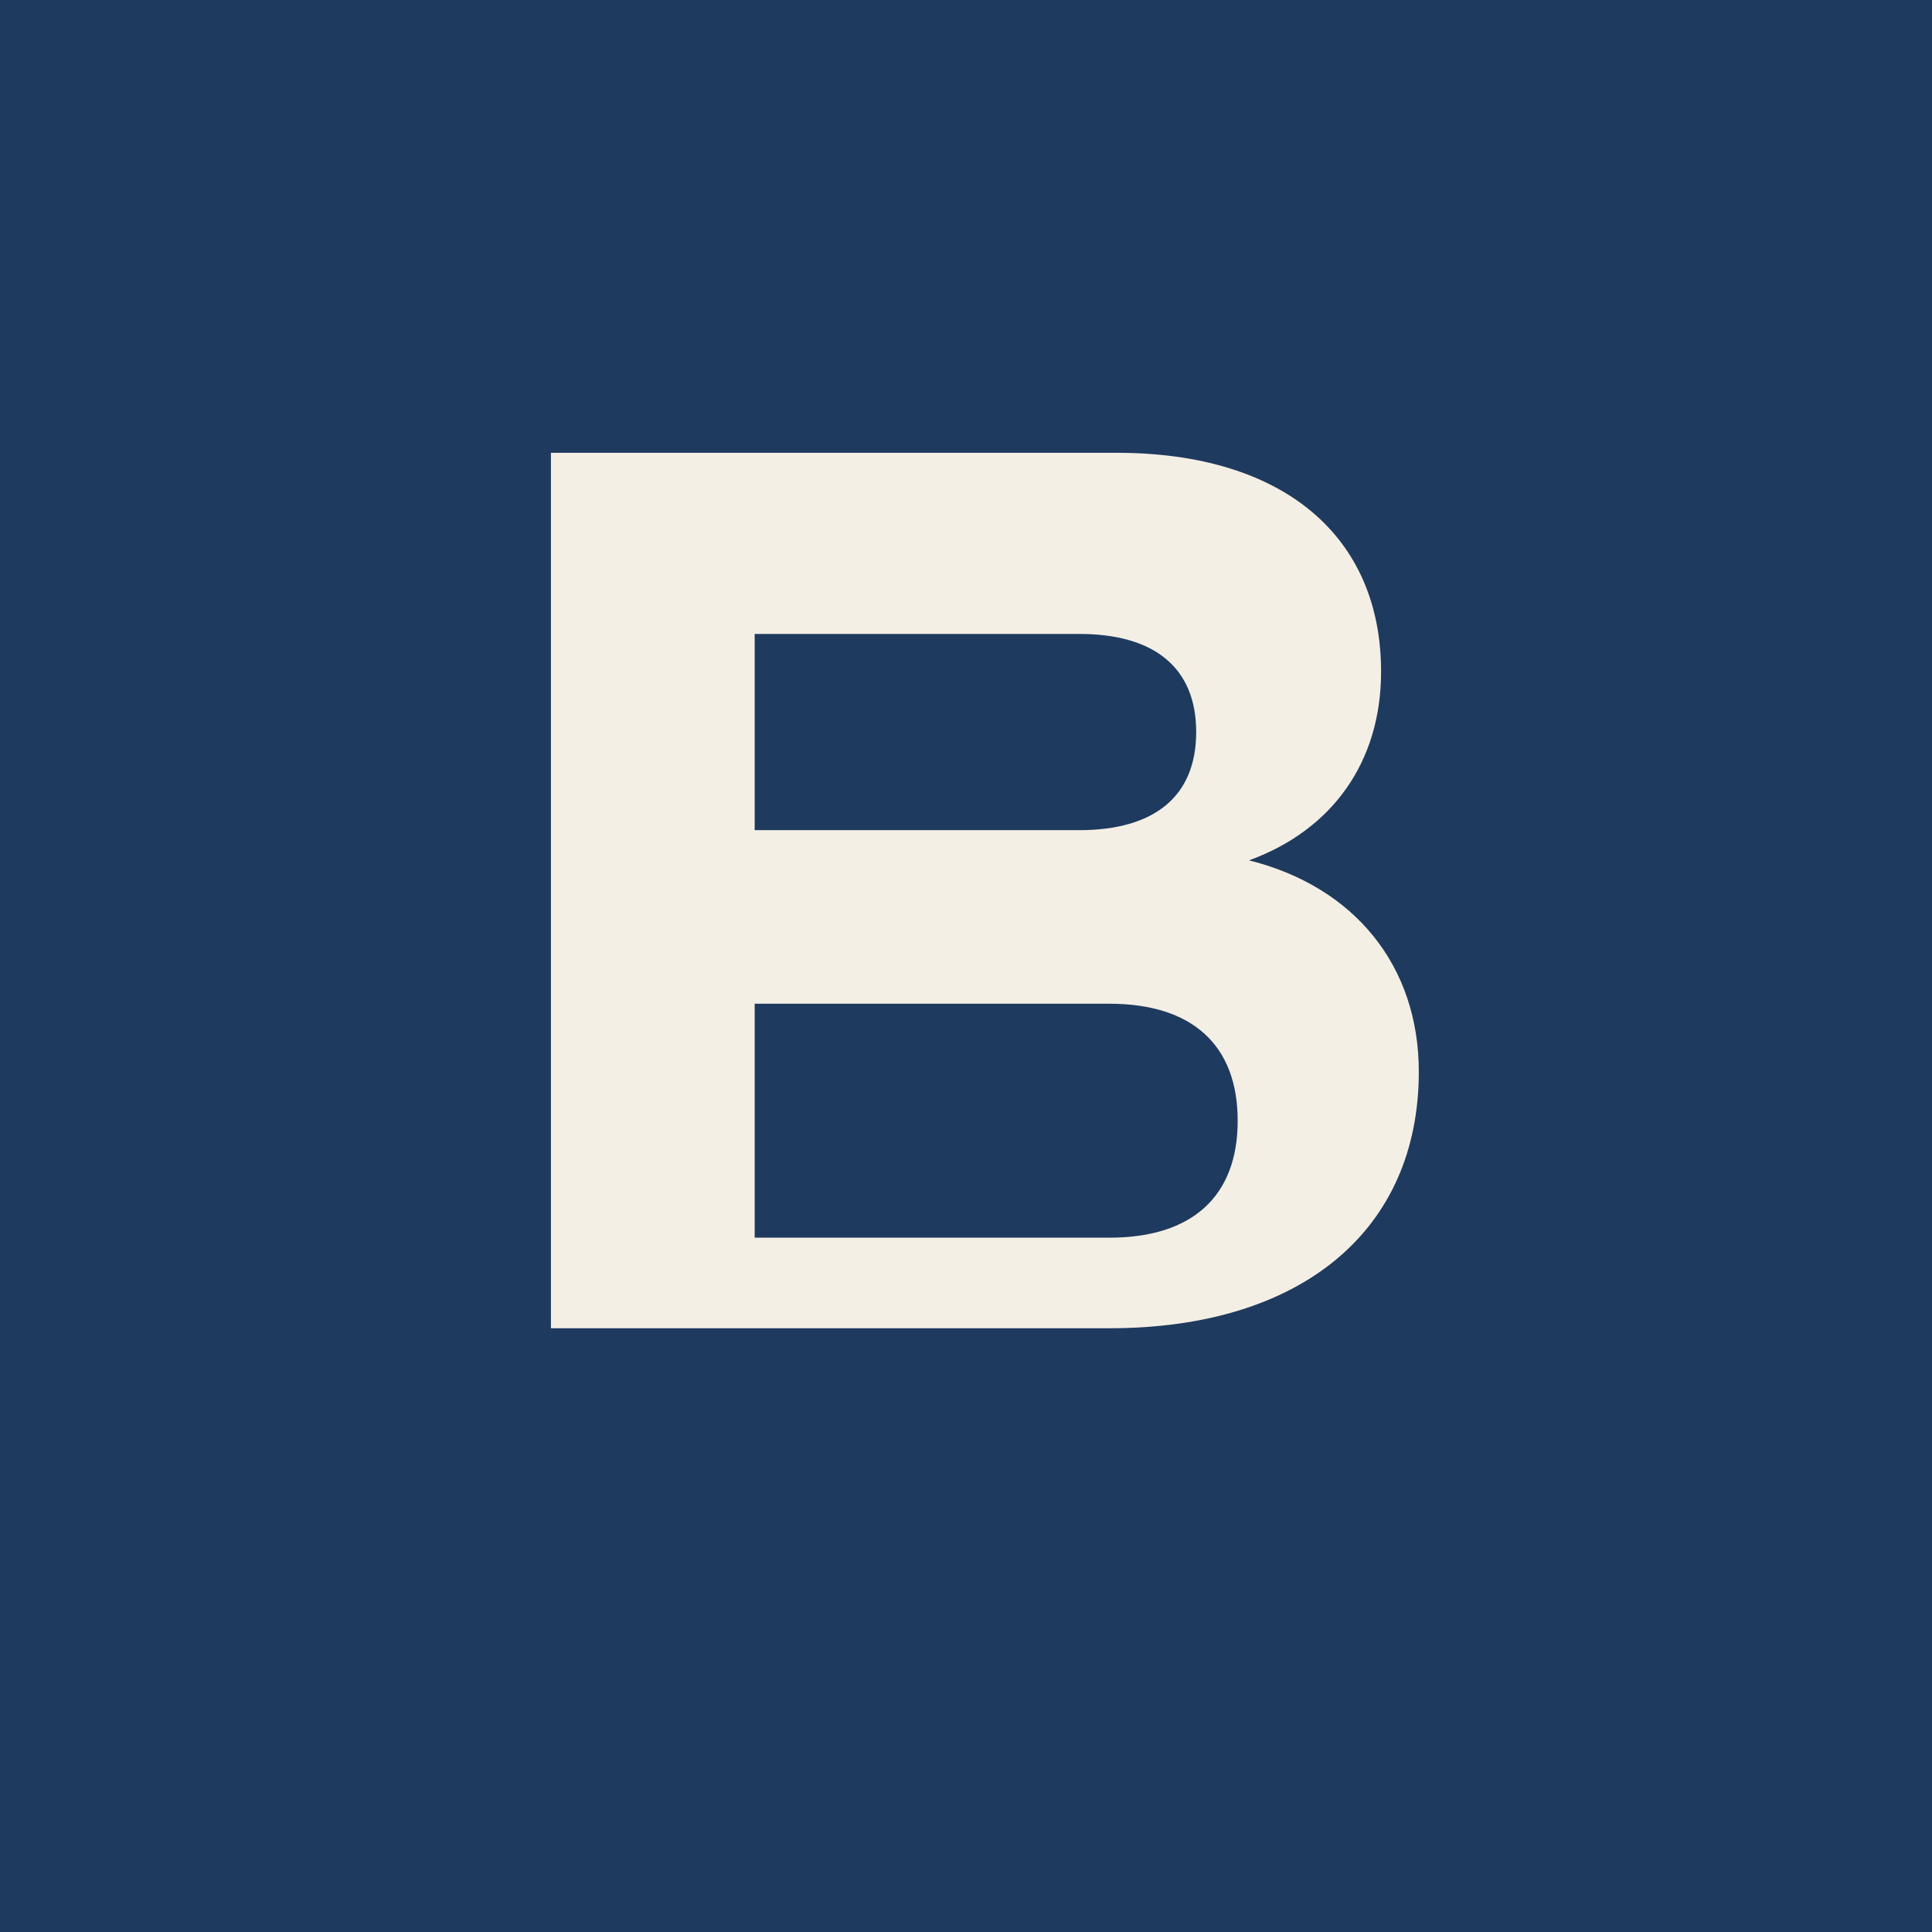
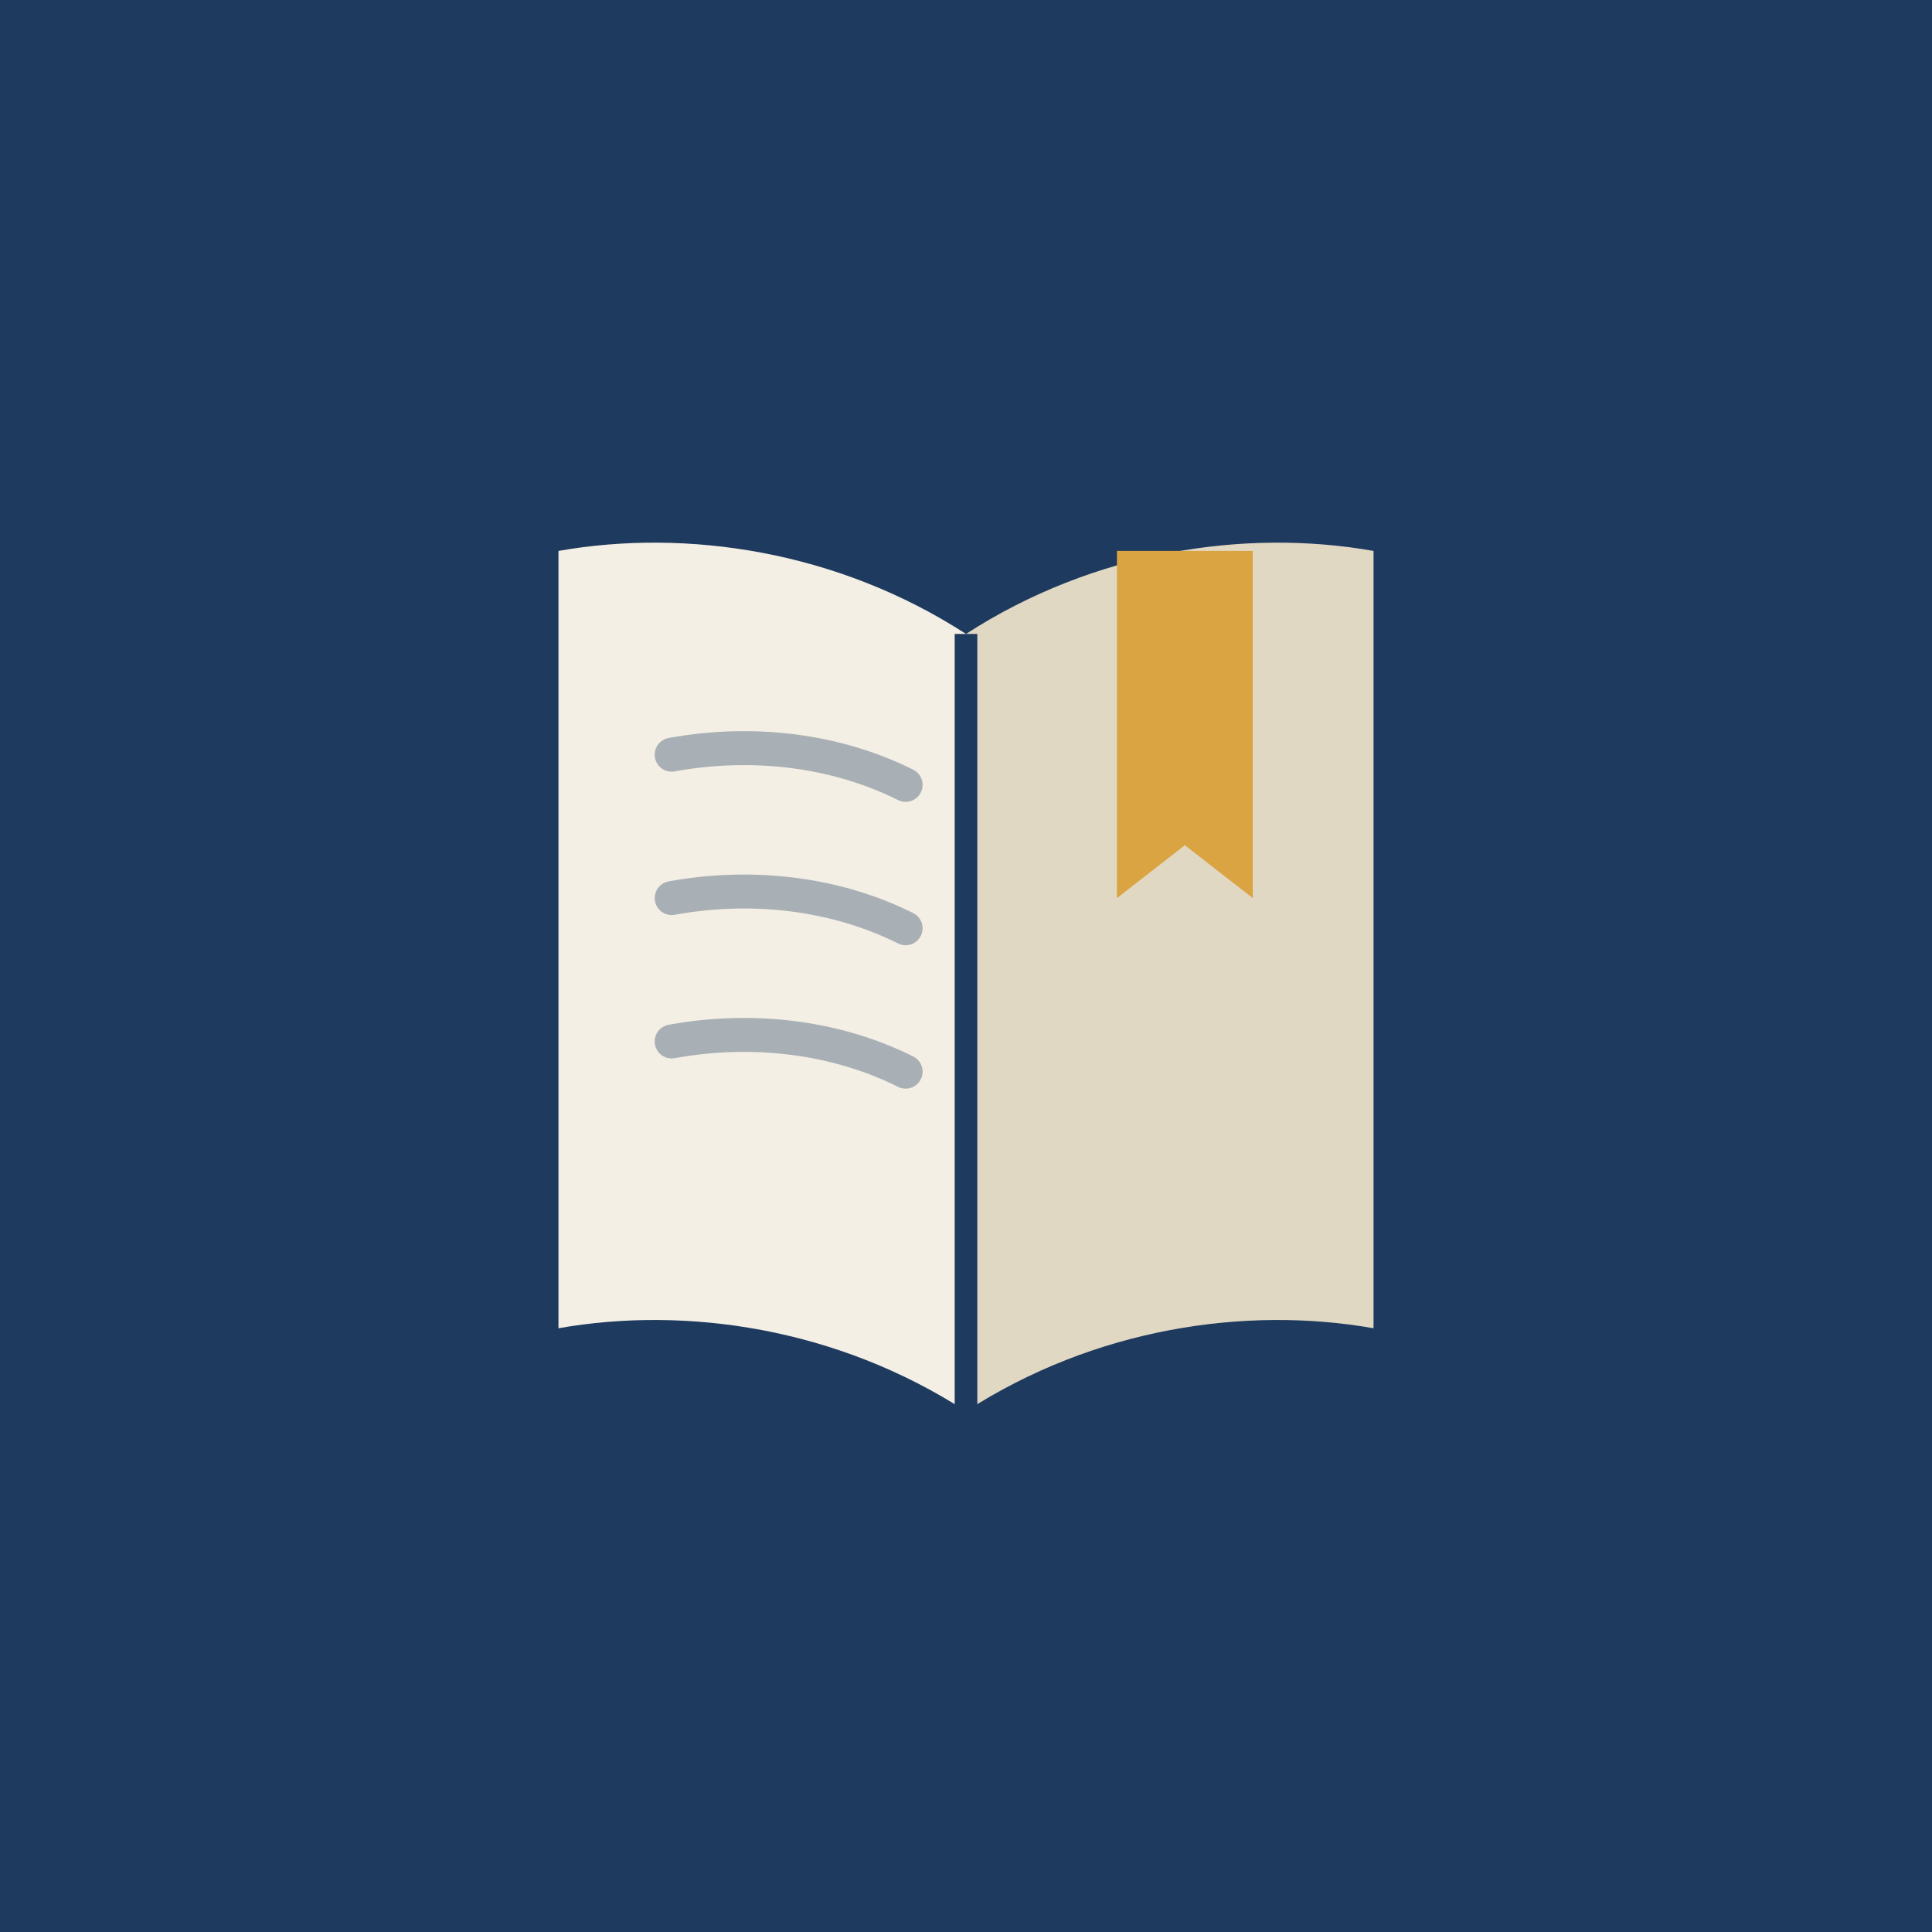
<svg xmlns="http://www.w3.org/2000/svg" viewBox="0 0 512 512">
  <rect width="512" height="512" fill="#1f3a5f" />
-   <path d="M146 120h150c44 0 70 22 70 58 0 24-13 42-35 50 28 7 45 28 45 56 0 42-31 68-82 68H146z" fill="#f4efe4" />
-   <path d="M200 168v52h86c20 0 31-9 31-26s-11-26-31-26zm0 98v62h94c22 0 34-11 34-31s-12-31-34-31z" fill="#1f3a5f" />
+   <path d="M256 168c-34-22-74-28-108-22v206c34-6 74 0 108 22z" fill="#f4efe4" />
+   <path d="M256 168c34-22 74-28 108-22v206c-34-6-74 0-108 22z" fill="#e1d8c3" />
+   <path d="M256 168v206" stroke="#1f3a5f" stroke-width="6" />
+   <path d="M296 146h36v92l-18-14-18 14z" fill="#d9a441" />
+   <path d="M178 200c22-4 44-1 62 8M178 238c22-4 44-1 62 8M178 276c22-4 44-1 62 8" stroke="#1f3a5f" stroke-opacity=".35" stroke-width="9" stroke-linecap="round" fill="none" />
</svg>
